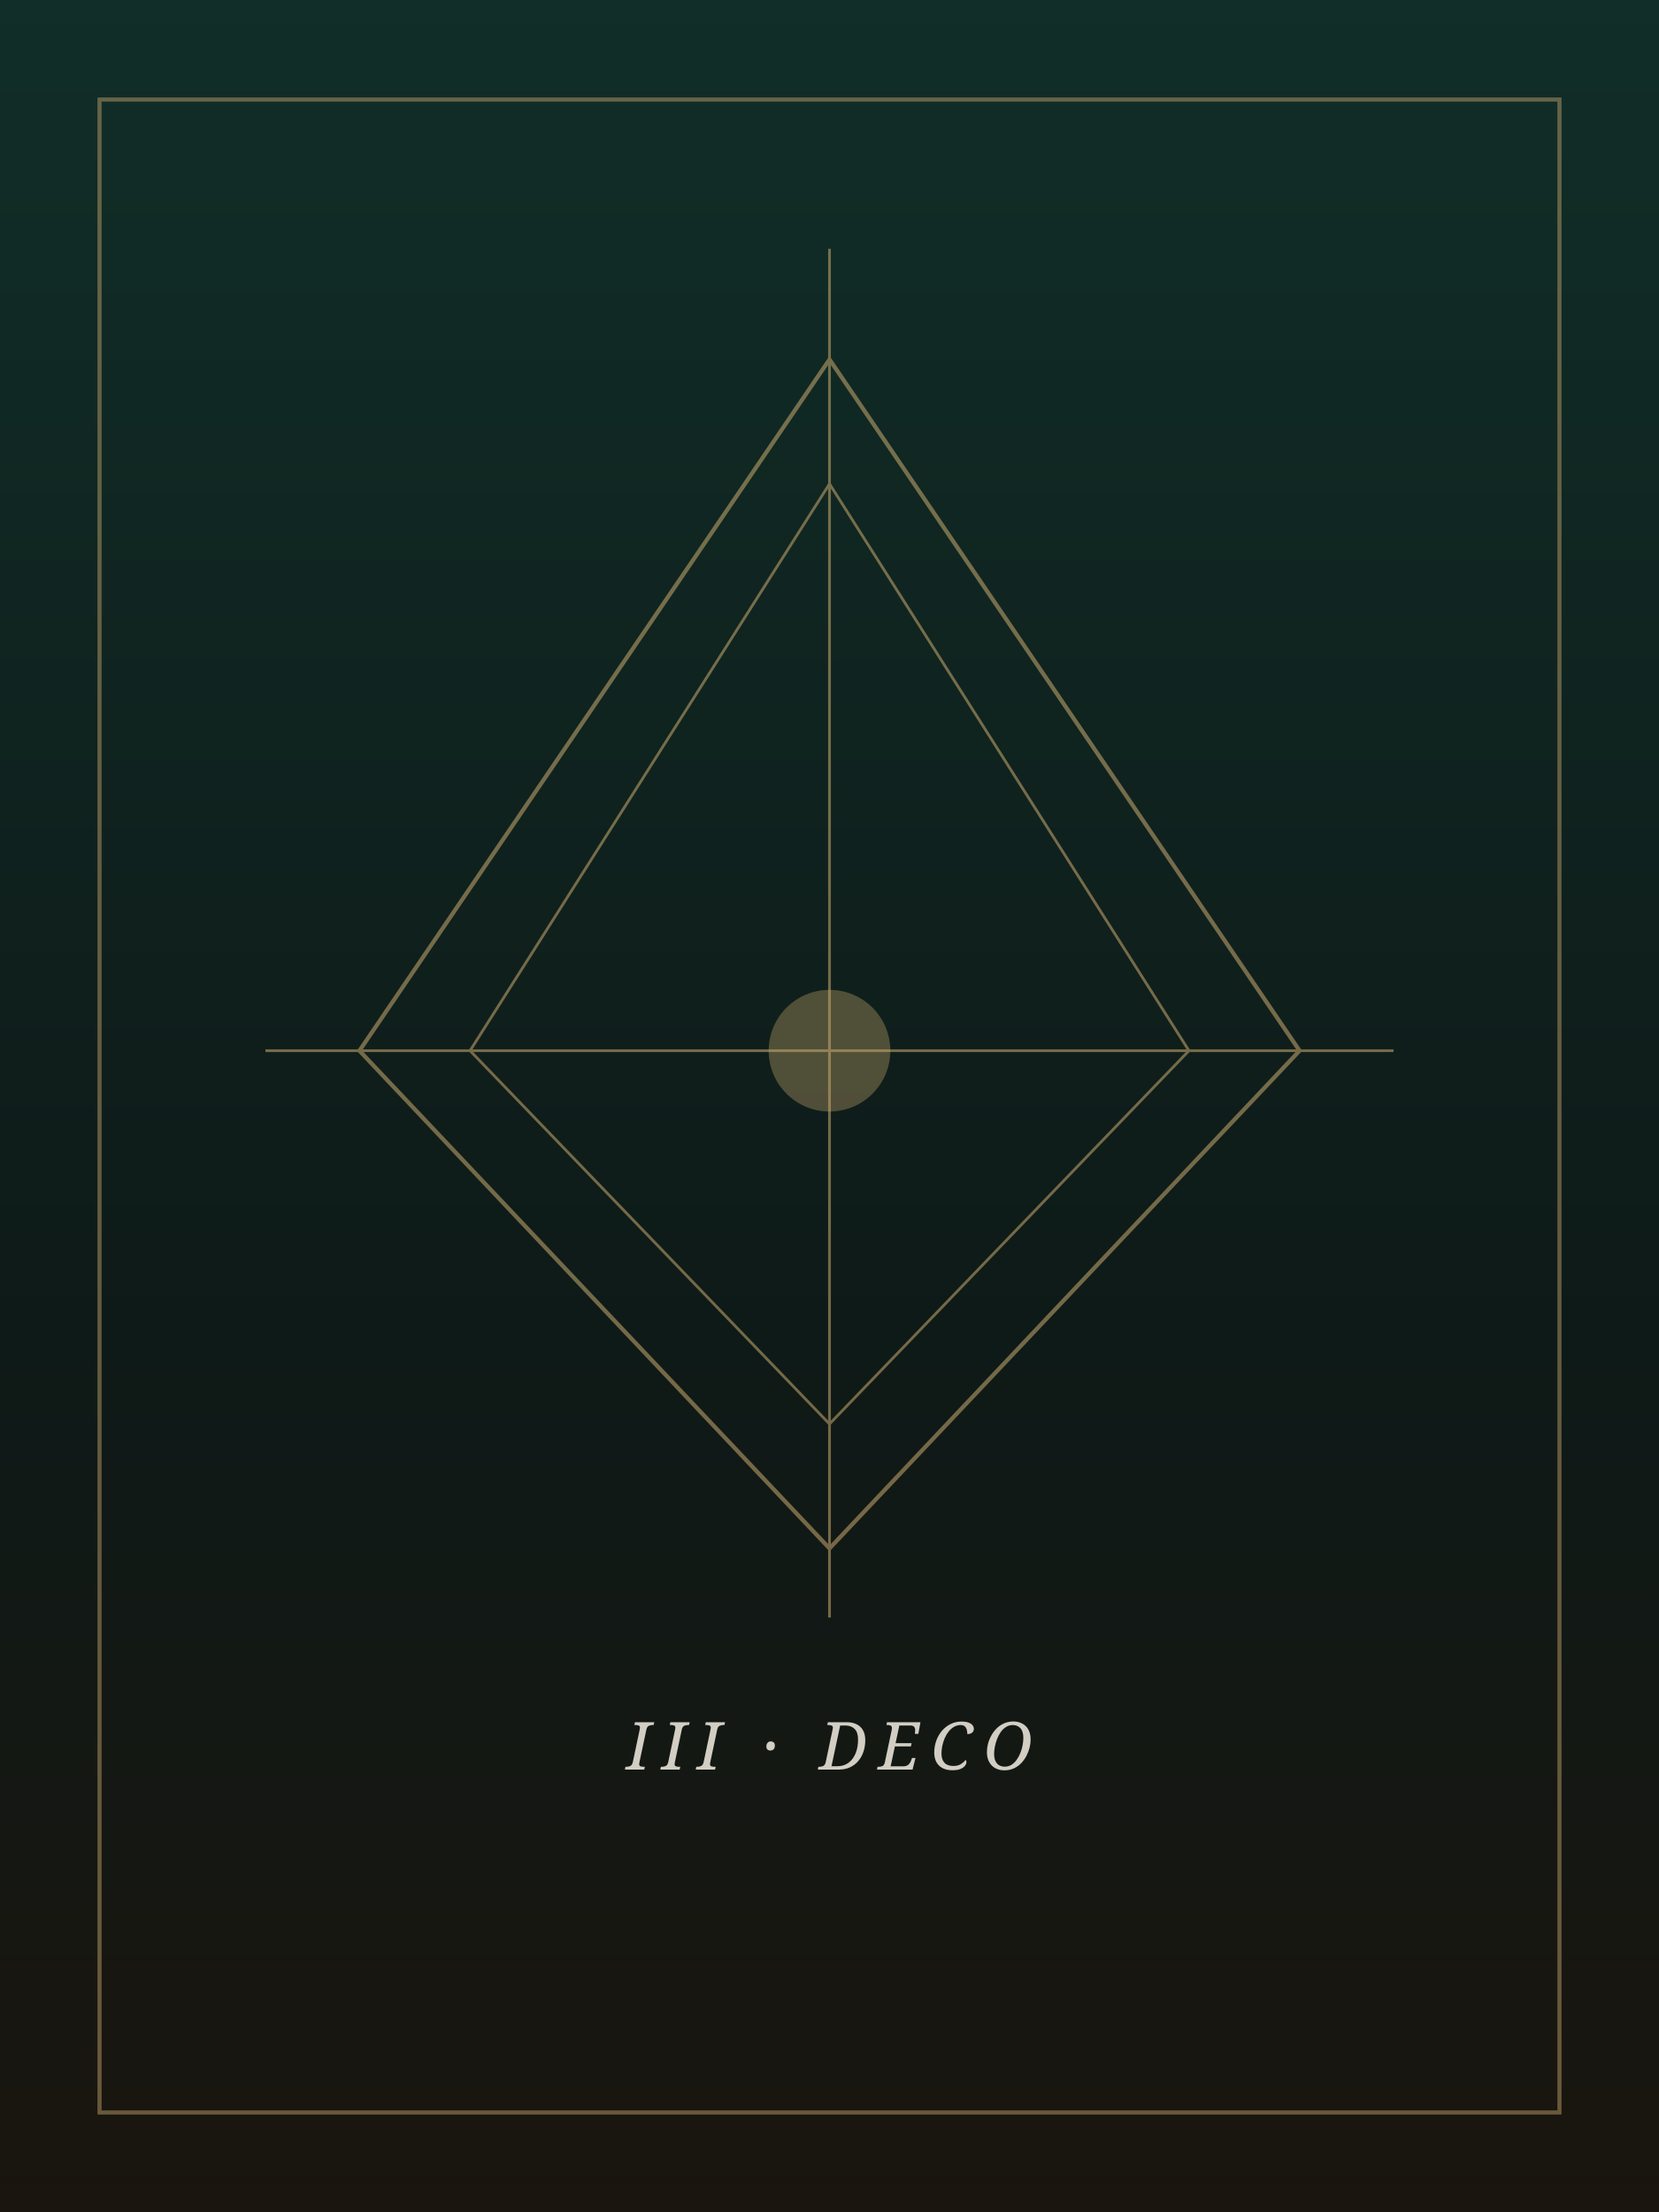
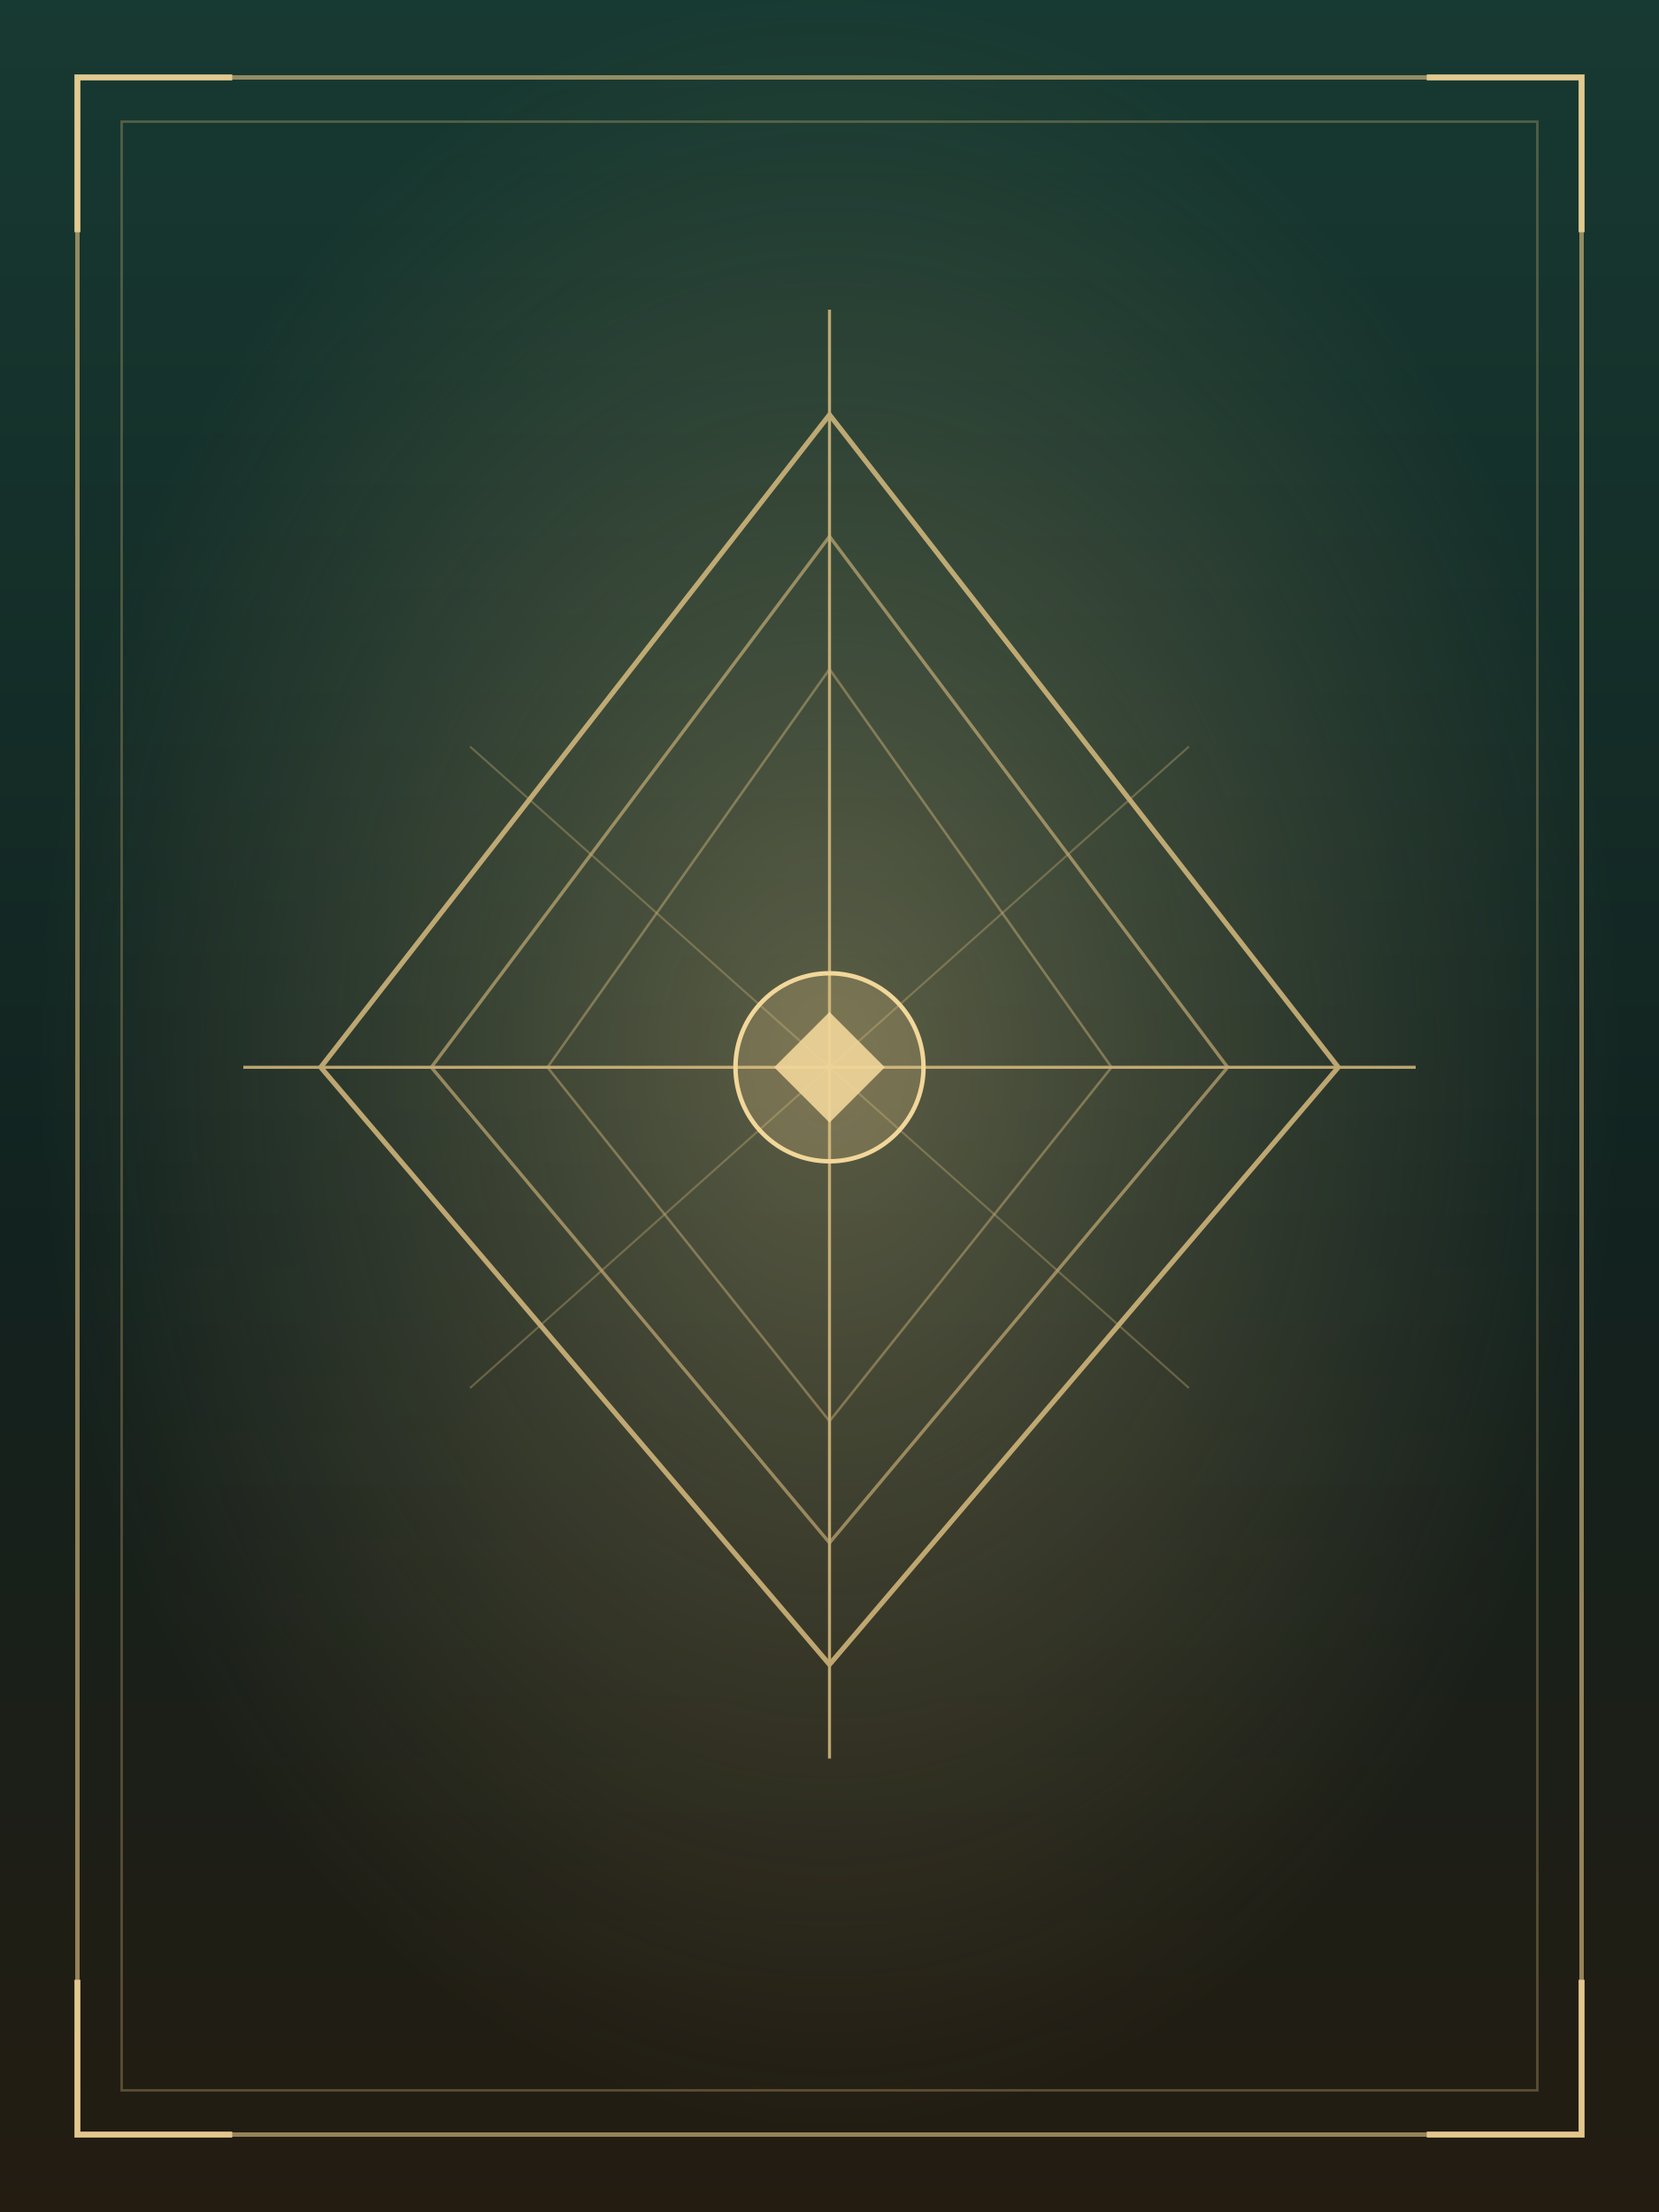
<svg xmlns="http://www.w3.org/2000/svg" viewBox="0 0 600 800" width="600" height="800">
  <defs>
    <linearGradient id="g3" x1="0" y1="0" x2="0" y2="1">
-       <stop offset="0%" stop-color="#112E28" />
-       <stop offset="60%" stop-color="#0E1A18" />
-       <stop offset="100%" stop-color="#1A150E" />
+       <stop offset="0%" stop-color="#173A32" />
+       <stop offset="56%" stop-color="#12221F" />
+       <stop offset="100%" stop-color="#241C11" />
    </linearGradient>
+     <radialGradient id="s3" cx="50%" cy="48%" r="48%">
+       <stop offset="0%" stop-color="#ECCD8A" stop-opacity="0.34" />
+       <stop offset="100%" stop-color="#C9A96E" stop-opacity="0" />
+     </radialGradient>
  </defs>
  <rect width="600" height="800" fill="url(#g3)" />
-   <rect x="36" y="36" width="528" height="728" fill="none" stroke="#C9A96E" stroke-width="1.5" opacity="0.45" />
-   <g stroke="#C9A96E" fill="none" opacity="0.55">
-     <polygon points="300,130 470,380 300,560 130,380" stroke-width="1.5" />
-     <polygon points="300,175 430,380 300,515 170,380" stroke-width="1" />
-     <line x1="300" y1="90" x2="300" y2="585" stroke-width="1" />
-     <line x1="96" y1="380" x2="504" y2="380" stroke-width="1" />
+   <rect width="600" height="800" fill="url(#s3)" />
+   <rect x="28" y="28" width="544" height="744" fill="none" stroke="#DFC082" stroke-width="1.6" opacity="0.62" />
+   <rect x="44" y="44" width="512" height="712" fill="none" stroke="#C9A96E" stroke-width="0.9" opacity="0.34" />
+   <path d="M28 84 V28 H84 M516 28 H572 V84 M28 716 V772 H84 M516 772 H572 V716" fill="none" stroke="#F0D497" stroke-width="2.2" opacity="0.85" />
+   <g stroke="#E5C584" fill="none" opacity="0.78">
+     <polygon points="300,150 484,386 300,602 116,386" stroke-width="1.8" />
+     <polygon points="300,194 444,386 300,558 156,386" stroke-width="1.2" opacity="0.7" />
+     <polygon points="300,242 402,386 300,514 198,386" stroke-width="0.9" opacity="0.5" />
+     <line x1="300" y1="112" x2="300" y2="636" stroke-width="1.1" />
+     <line x1="88" y1="386" x2="512" y2="386" stroke-width="1.1" />
+     <path d="M170 270 L430 502 M430 270 L170 502" stroke-width="0.75" opacity="0.38" />
  </g>
-   <circle cx="300" cy="380" r="22" fill="#C9A96E" opacity="0.35" />
-   <text x="300" y="640" text-anchor="middle" font-family="Georgia, serif" font-style="italic" font-size="24" letter-spacing="4" fill="#F3EDE2" opacity="0.85">III · DECO</text>
+   <circle cx="300" cy="386" r="34" fill="#E8C988" fill-opacity="0.22" stroke="#F2D79A" stroke-width="1.6" />
+   <polygon points="300,366 320,386 300,406 280,386" fill="#F2D79A" opacity="0.88" />
</svg>
